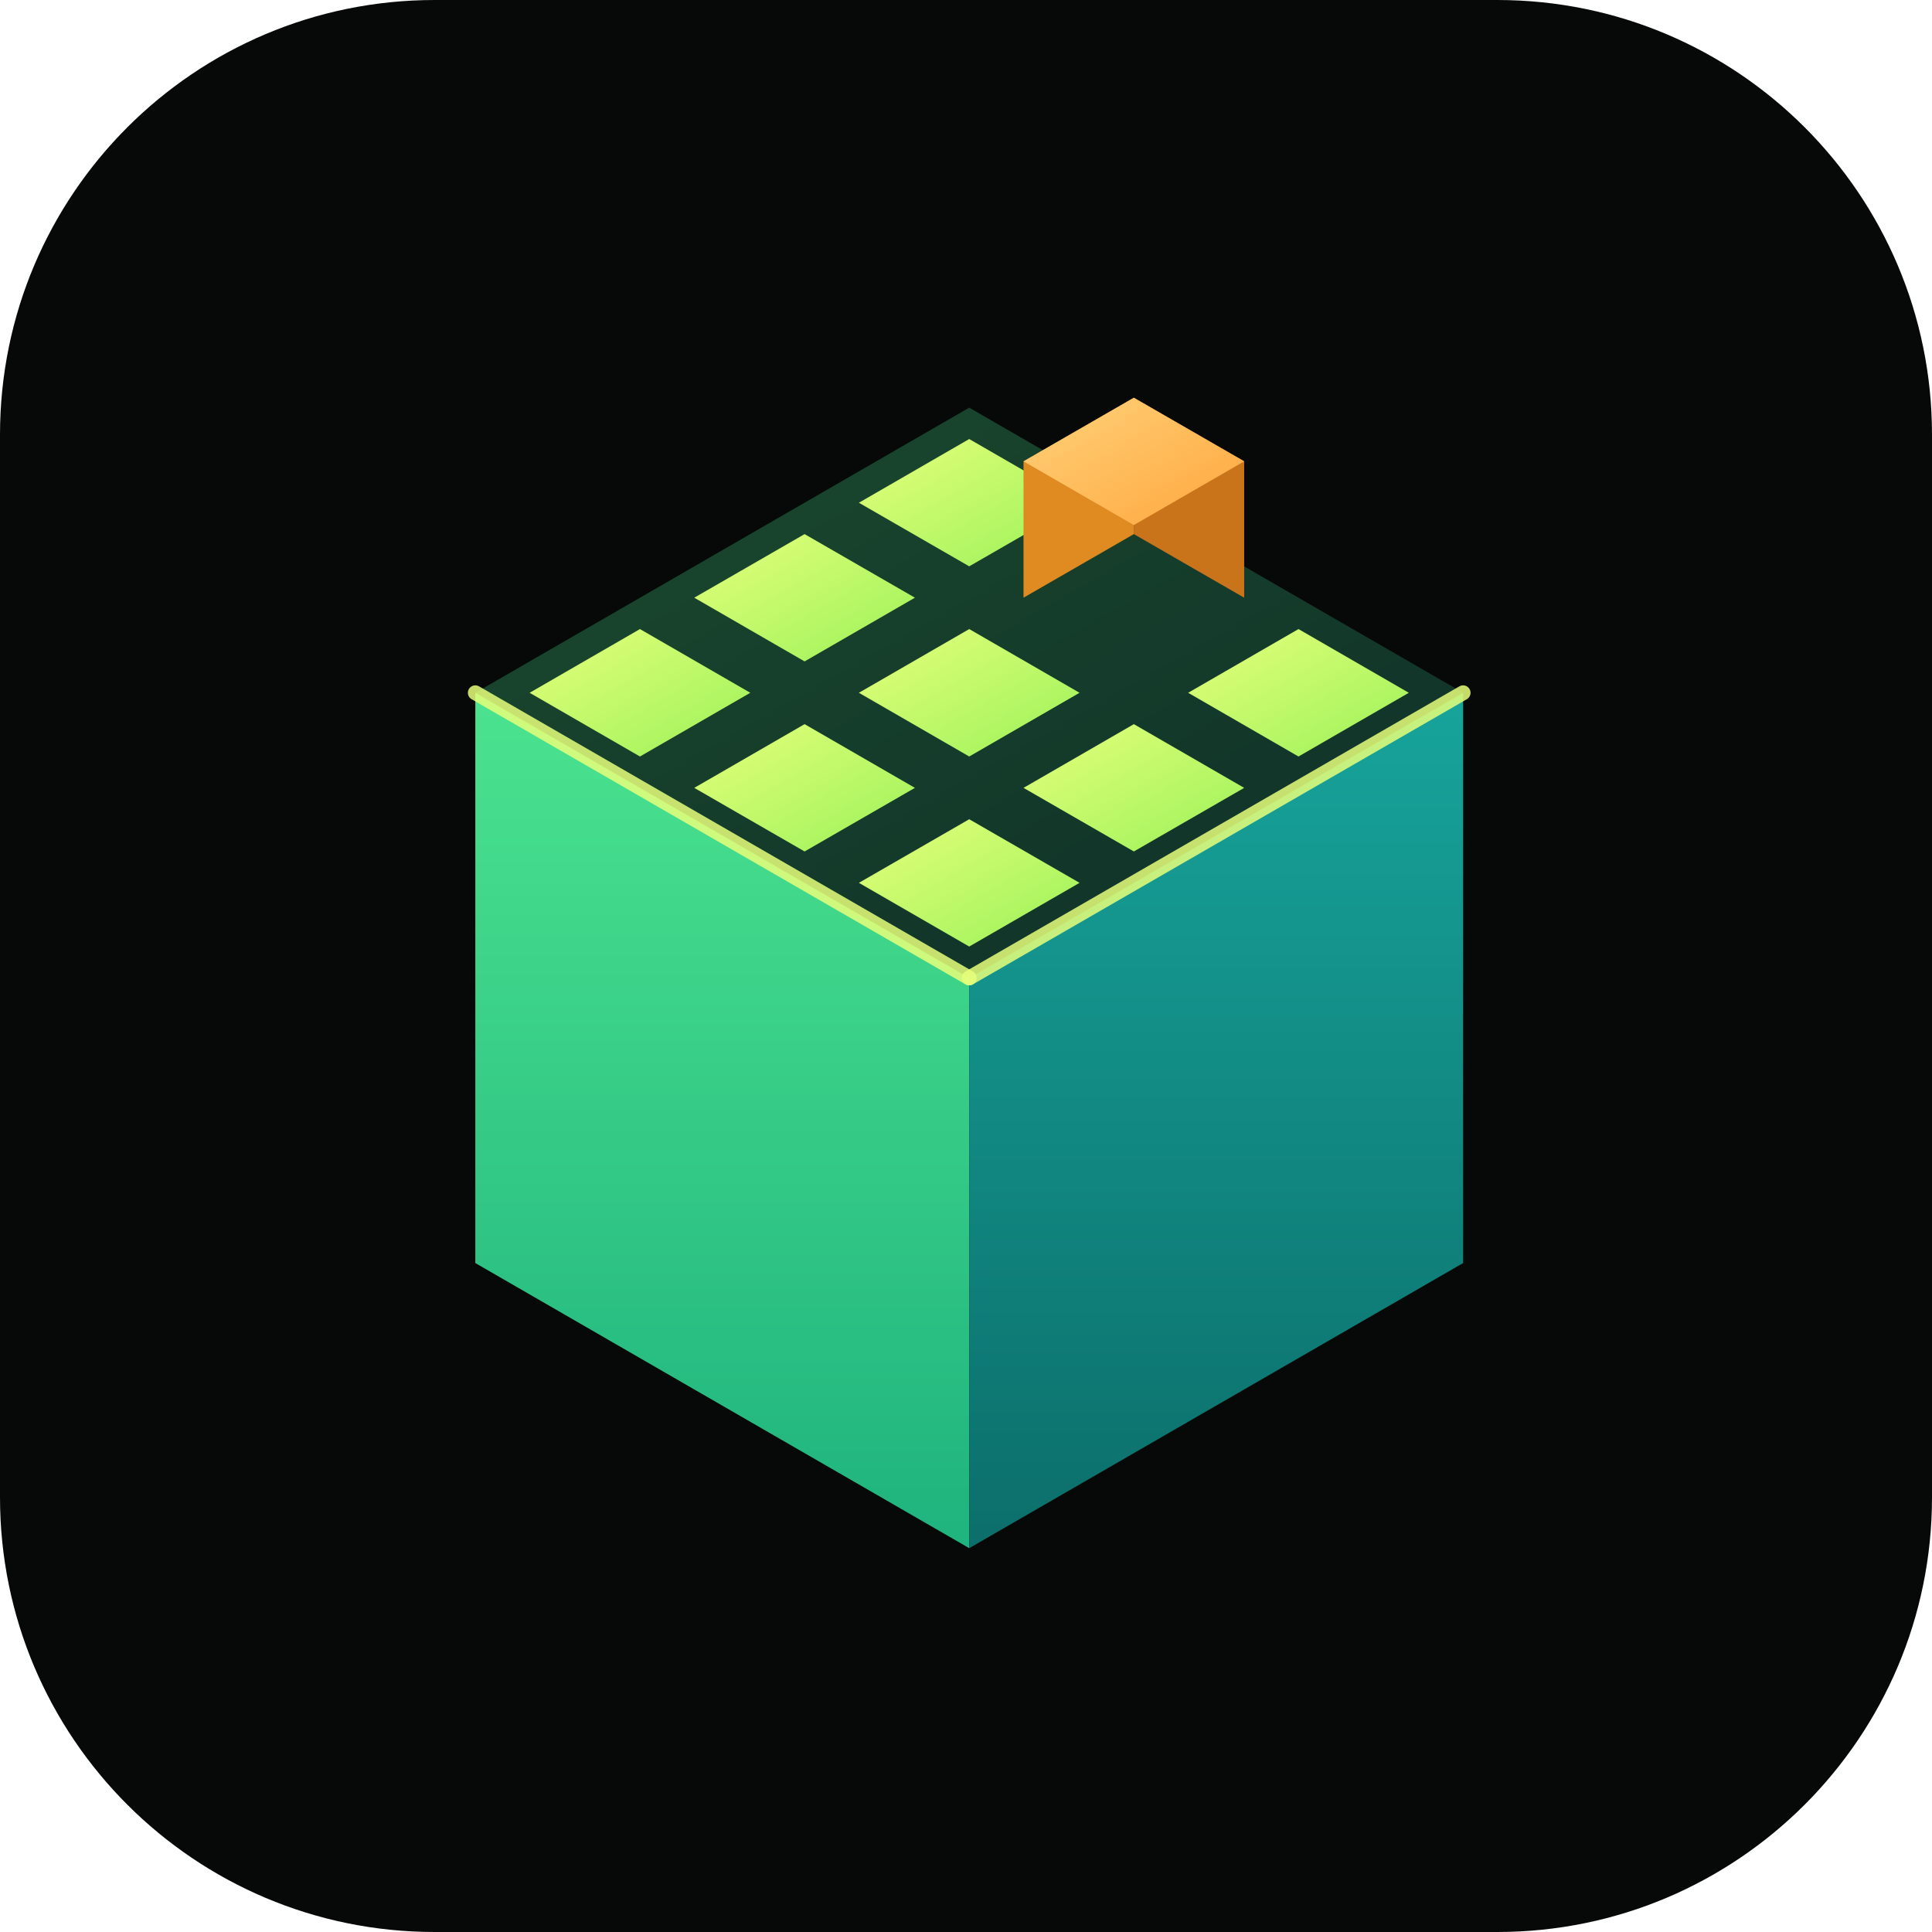
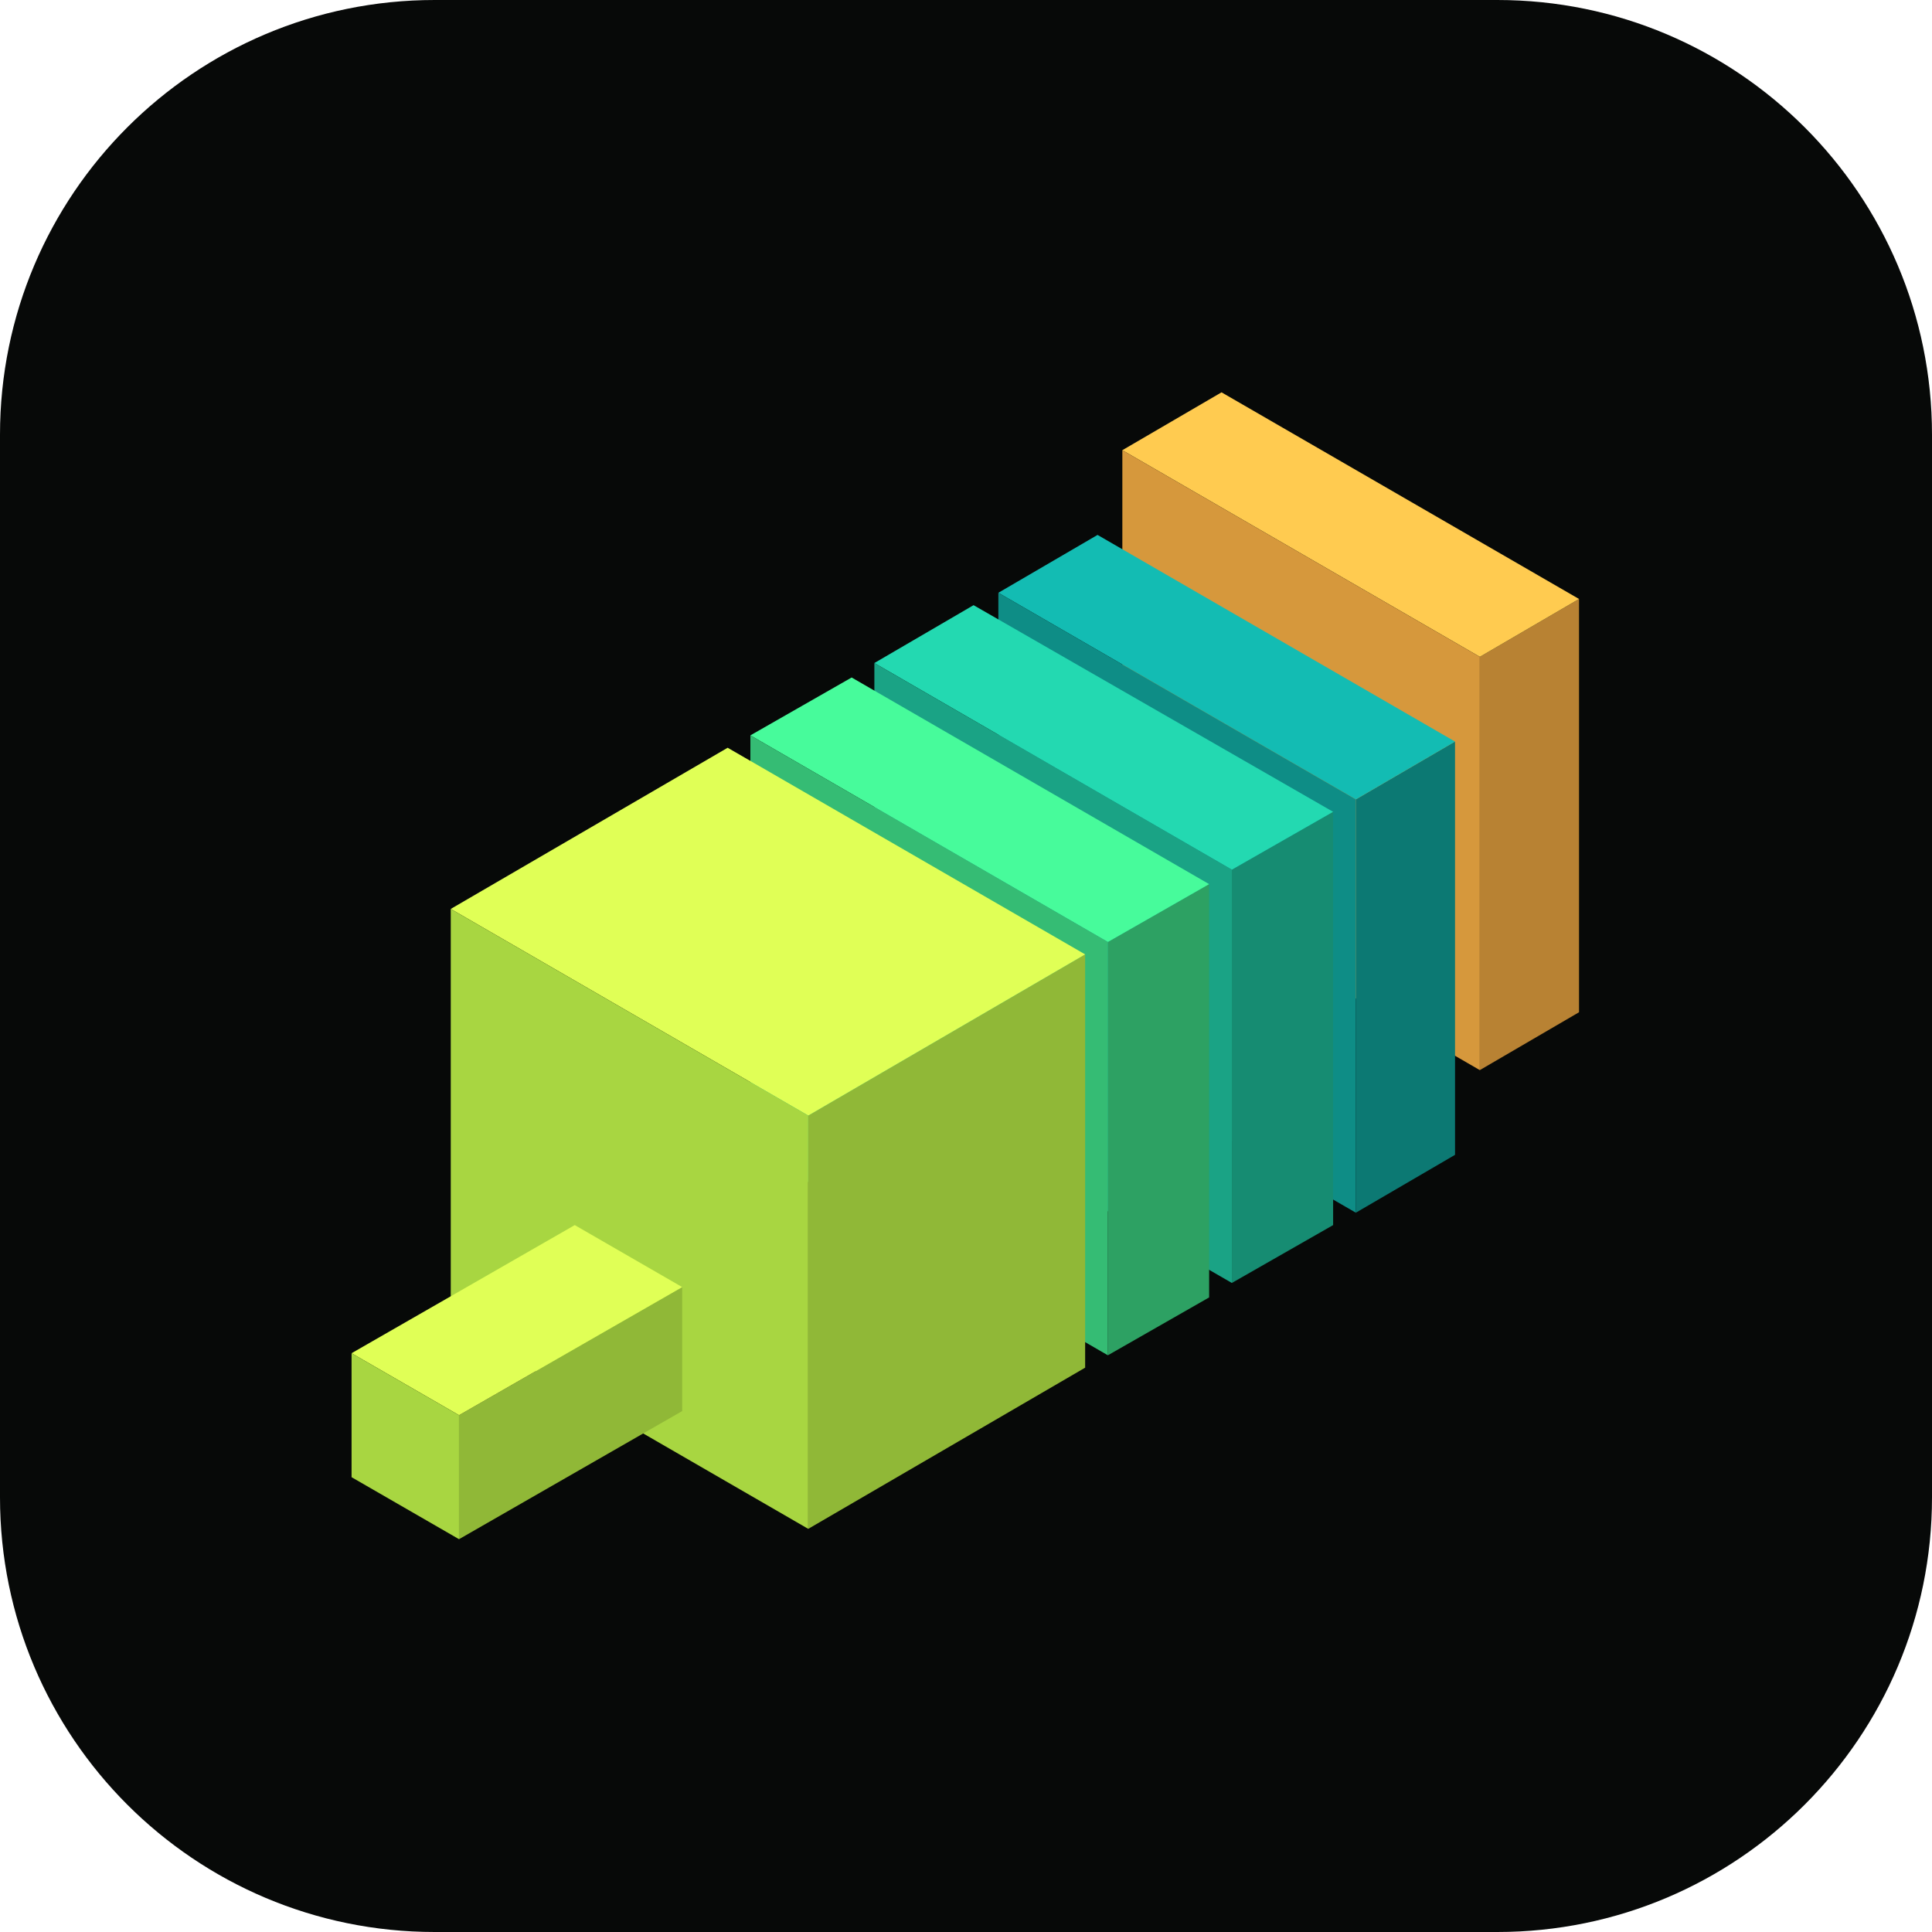
<svg xmlns="http://www.w3.org/2000/svg" viewBox="0 0 120 120">
-   <defs>
-     <linearGradient id="wj-top" x1="0" y1="0" x2="1" y2="1">
-       <stop offset="0" stop-color="#E6FF7A" />
-       <stop offset="1" stop-color="#9BF25A" />
-     </linearGradient>
-     <linearGradient id="wj-left" x1="0" y1="0" x2="0" y2="1">
-       <stop offset="0" stop-color="#4BE38F" />
-       <stop offset="1" stop-color="#1FB37E" />
-     </linearGradient>
-     <linearGradient id="wj-right" x1="0" y1="0" x2="0" y2="1">
-       <stop offset="0" stop-color="#17A49B" />
-       <stop offset="1" stop-color="#0C6E6A" />
-     </linearGradient>
-     <linearGradient id="wj-plate" x1="0" y1="0" x2="1" y2="1">
-       <stop offset="0" stop-color="#1C4A2E" />
-       <stop offset="1" stop-color="#0E2F28" />
-     </linearGradient>
-     <linearGradient id="wj-amber" x1="0" y1="0" x2="1" y2="1">
-       <stop offset="0" stop-color="#FFD27A" />
-       <stop offset="1" stop-color="#FFA63D" />
-     </linearGradient>
-   </defs>
  <rect width="120" height="120" rx="27" fill="#070908" />
-   <g transform="translate(14 13) scale(.77)">
-     <polygon points="60,62 99.84,39 60,16 20.16,39" fill="url(#wj-plate)" />
-     <polygon points="60,59.47 68.9,54.33 60,49.2 51.1,54.33" fill="url(#wj-top)" />
-     <polygon points="46.72,51.8 55.62,46.67 46.72,41.53 37.82,46.67" fill="url(#wj-top)" />
-     <polygon points="33.44,44.14 42.34,39 33.44,33.86 24.54,39" fill="url(#wj-top)" />
-     <polygon points="73.28,51.8 82.18,46.67 73.28,41.53 64.38,46.67" fill="url(#wj-top)" />
-     <polygon points="60,44.14 68.9,39 60,33.86 51.1,39" fill="url(#wj-top)" />
-     <polygon points="46.72,36.47 55.62,31.33 46.72,26.2 37.82,31.33" fill="url(#wj-top)" />
-     <polygon points="86.56,44.14 95.46,39 86.56,33.86 77.66,39" fill="url(#wj-top)" />
-     <polygon points="60,28.8 68.9,23.67 60,18.53 51.1,23.67" fill="url(#wj-top)" />
-     <polygon points="60,62 20.16,39 20.16,85 60,108" fill="url(#wj-left)" />
-     <polygon points="60,62 99.84,39 99.84,85 60,108" fill="url(#wj-right)" />
-     <polyline points="99.84,39 60,62" fill="none" stroke="#E6FF7A" stroke-width="1.2" stroke-linecap="round" opacity="0.85" />
-     <polyline points="20.16,39 60,62" fill="none" stroke="#E6FF7A" stroke-width="1.2" stroke-linecap="round" opacity="0.85" />
-     <polygon points="82.18,31.33 73.28,26.2 73.28,15.2 82.18,20.33" fill="#C9741A" />
-     <polygon points="73.28,26.2 64.38,31.33 64.38,20.33 73.28,15.2" fill="#E08A22" />
-     <polygon points="73.28,25.47 82.18,20.33 73.28,15.2 64.38,20.33" fill="url(#wj-amber)" />
+   <g transform="translate(16 16) scale(.733)">
+     <g transform="translate(81.68 52.39) scale(17.51)">
+       <polygon points="1.73,0.66 1.25,0.94 1.25,-1.06 1.73,-1.34" fill="#b88233" />
+       <polygon points="0,-2.34 1.73,-1.34 1.25,-1.06 -0.48,-2.06" fill="#ffcb50" />
+       <polygon points="-0.48,-0.06 1.25,0.94 1.25,-1.06 -0.48,-2.06" fill="#d6983c" />
+       <polygon points="1.13,1.35 0.65,1.63 0.65,-0.37 1.13,-0.65" fill="#0c7973" />
+       <polygon points="-0.6,-1.65 1.13,-0.65 0.65,-0.37 -1.08,-1.37" fill="#13bcb3" />
+       <polygon points="-1.08,0.63 0.65,1.63 0.65,-0.37 -1.08,-1.37" fill="#0e8d86" />
+       <polygon points="0.54,1.69 0.05,1.97 0.05,-0.03 0.54,-0.31" fill="#168c72" />
+       <polygon points="-1.2,-1.31 0.54,-0.31 0.05,-0.03 -1.68,-1.03" fill="#23d9b1" />
+       <polygon points="-1.68,0.97 0.05,1.97 0.05,-0.03 -1.68,-1.03" fill="#1aa385" />
+       <polygon points="-0.06,2.04 -0.55,2.32 -0.55,0.32 -0.06,0.04" fill="#2da163" />
+       <polygon points="-1.79,-0.96 -0.06,0.04 -0.55,0.32 -2.28,-0.68" fill="#47fb9b" />
+       <polygon points="-2.28,1.32 -0.55,2.32 -0.55,0.32 -2.28,-0.68" fill="#35bc74" />
+       <polygon points="-0.66,2.38 -2,3.16 -2,1.16 -0.66,0.38" fill="#90b837" />
+       <polygon points="-2.39,-0.62 -0.66,0.38 -2,1.16 -3.73,0.16" fill="#e0ff56" />
+       <polygon points="-3.73,2.16 -2,3.16 -2,1.16 -3.73,0.16" fill="#a8d641" />
+       <polygon points="-2.61,2.59 -3.69,3.21 -3.69,2.61 -2.61,1.99" fill="#90b837" />
+       <polygon points="-3.13,1.69 -2.61,1.99 -3.69,2.61 -4.21,2.31" fill="#e0ff56" />
+       <polygon points="-4.21,2.91 -3.69,3.21 -3.69,2.61 -4.21,2.31" fill="#a8d641" />
+     </g>
  </g>
</svg>
